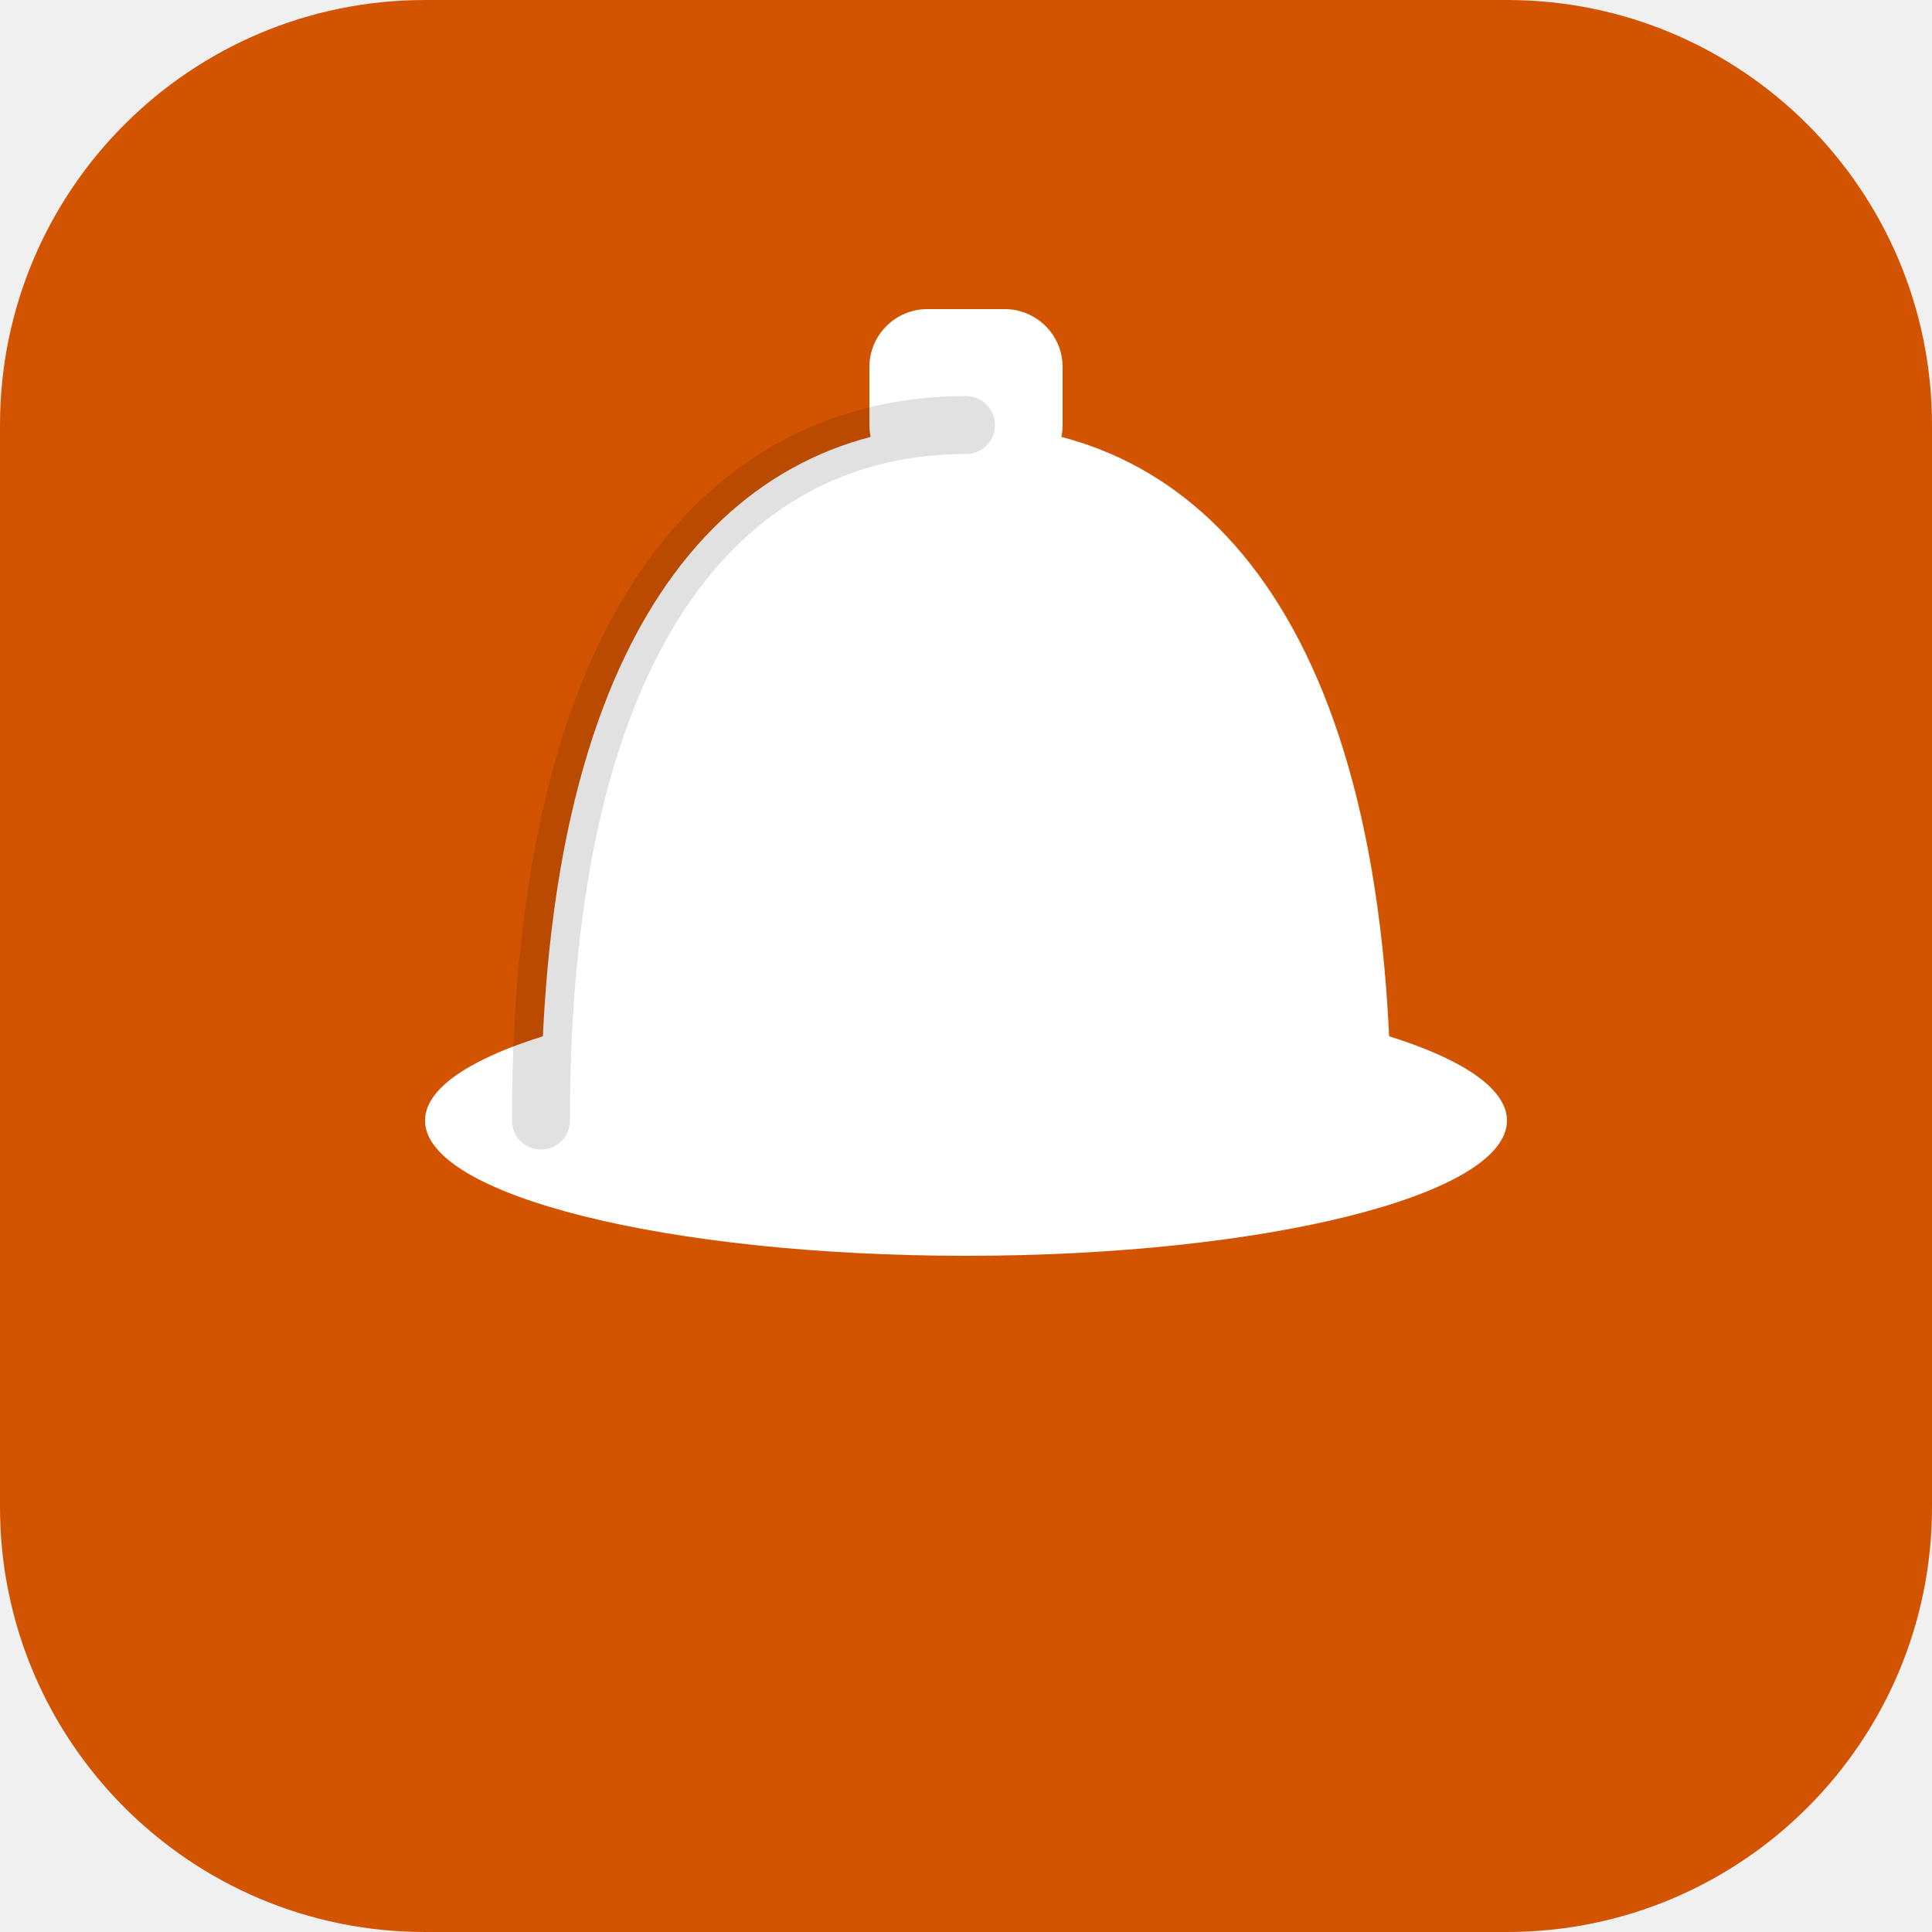
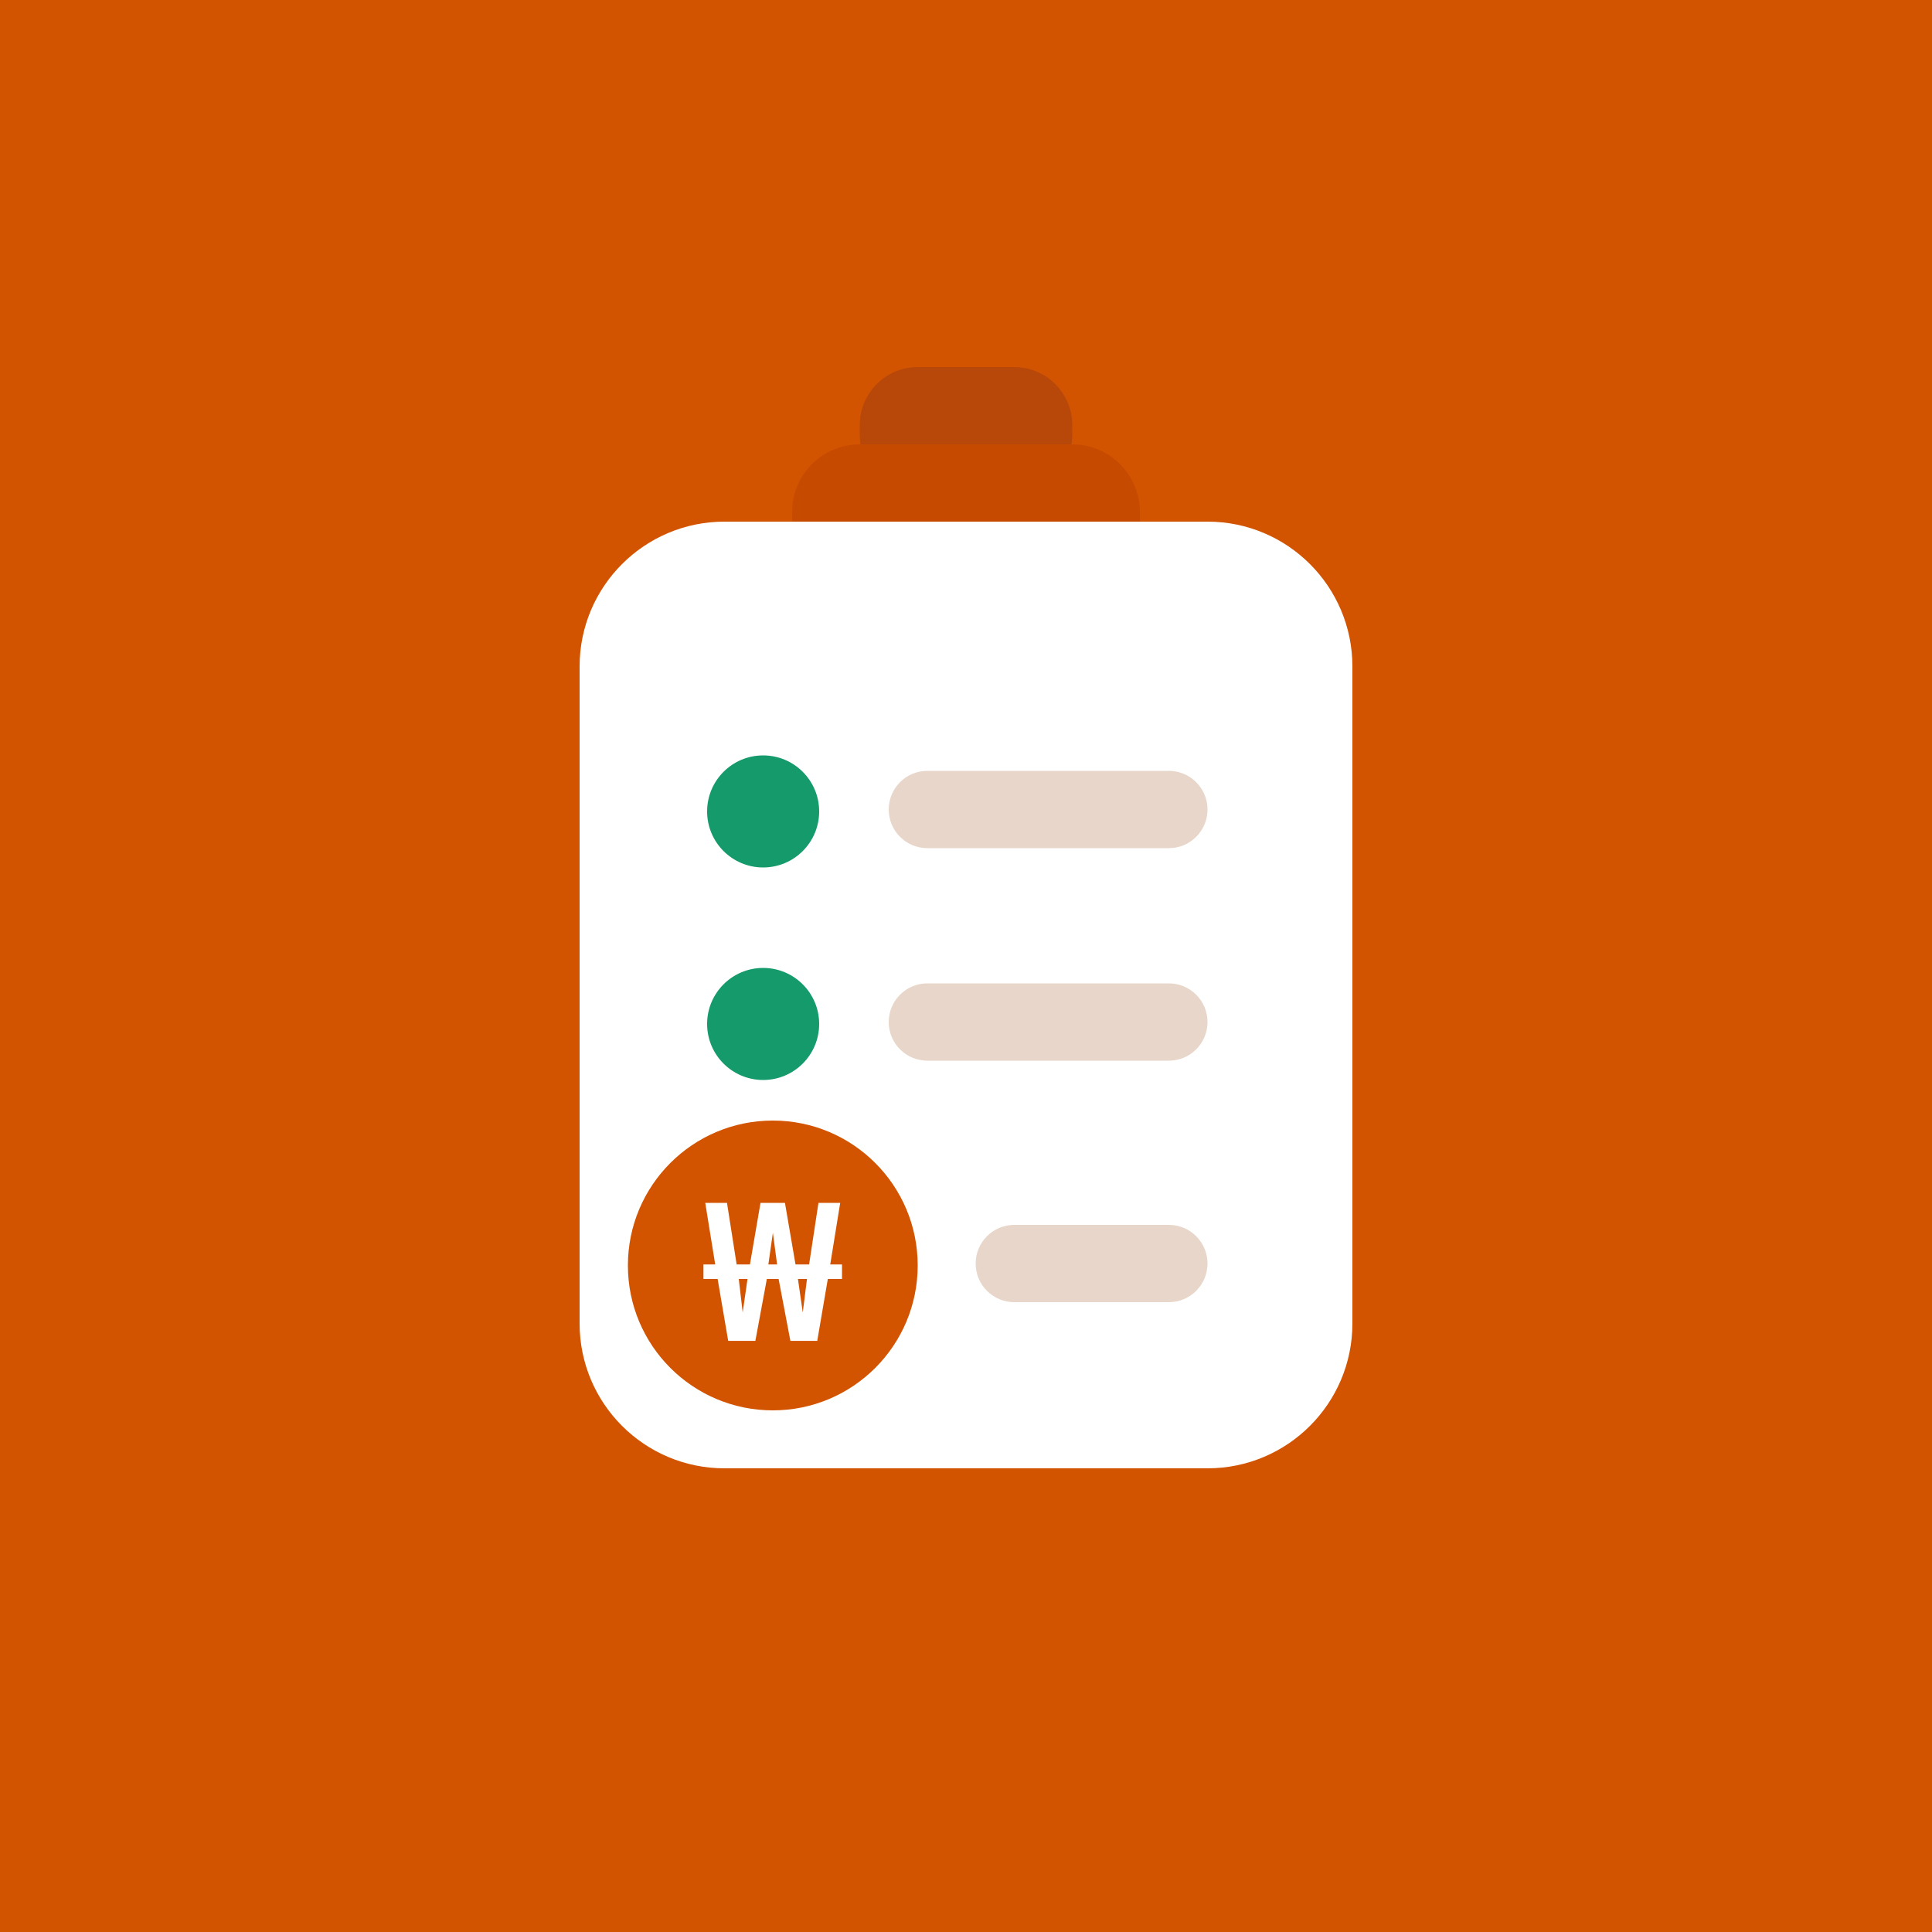
- <svg xmlns="http://www.w3.org/2000/svg" viewBox="0 0 100 100">
-   <rect width="100" height="100" rx="22" fill="#D35400" />
-   <path d="M28 58 C28 32 38 22 50 22 C62 22 72 32 72 58 Z" fill="white" />
-   <ellipse cx="50" cy="58" rx="28" ry="7" fill="white" />
-   <rect x="45" y="16" width="10" height="9" rx="3" fill="white" />
-   <path d="M28 58 C28 32 38 22 50 22" stroke="rgba(0,0,0,0.12)" stroke-width="3" fill="none" stroke-linecap="round" />
+ <svg xmlns="http://www.w3.org/2000/svg" viewBox="0 0 100 100" width="100" height="100">
+   <rect width="100" height="100" fill="#D35400" />
+   <rect x="44.5" y="19" width="11" height="6.5" rx="3" fill="#B8480A" />
+   <rect x="41" y="23" width="18" height="10" rx="3.5" fill="#C64A00" />
+   <rect x="30" y="27" width="40" height="49" rx="7.5" fill="#ffffff" />
+   <circle cx="39.5" cy="42" r="2.9" fill="#159A6B" />
+   <rect x="46" y="39.9" width="16.5" height="4" rx="2" fill="#E7D6C9" />
+   <circle cx="39.5" cy="53" r="2.9" fill="#159A6B" />
+   <rect x="46" y="50.9" width="16.5" height="4" rx="2" fill="#E7D6C9" />
+   <circle cx="40" cy="65.5" r="7.5" fill="#D35400" />
+   <text x="40" y="69.4" text-anchor="middle" font-family="'Pretendard','Apple SD Gothic Neo',sans-serif" font-size="10" font-weight="800" fill="#ffffff">₩</text>
+   <rect x="50.5" y="63.4" width="12" height="4" rx="2" fill="#E7D6C9" />
</svg>
